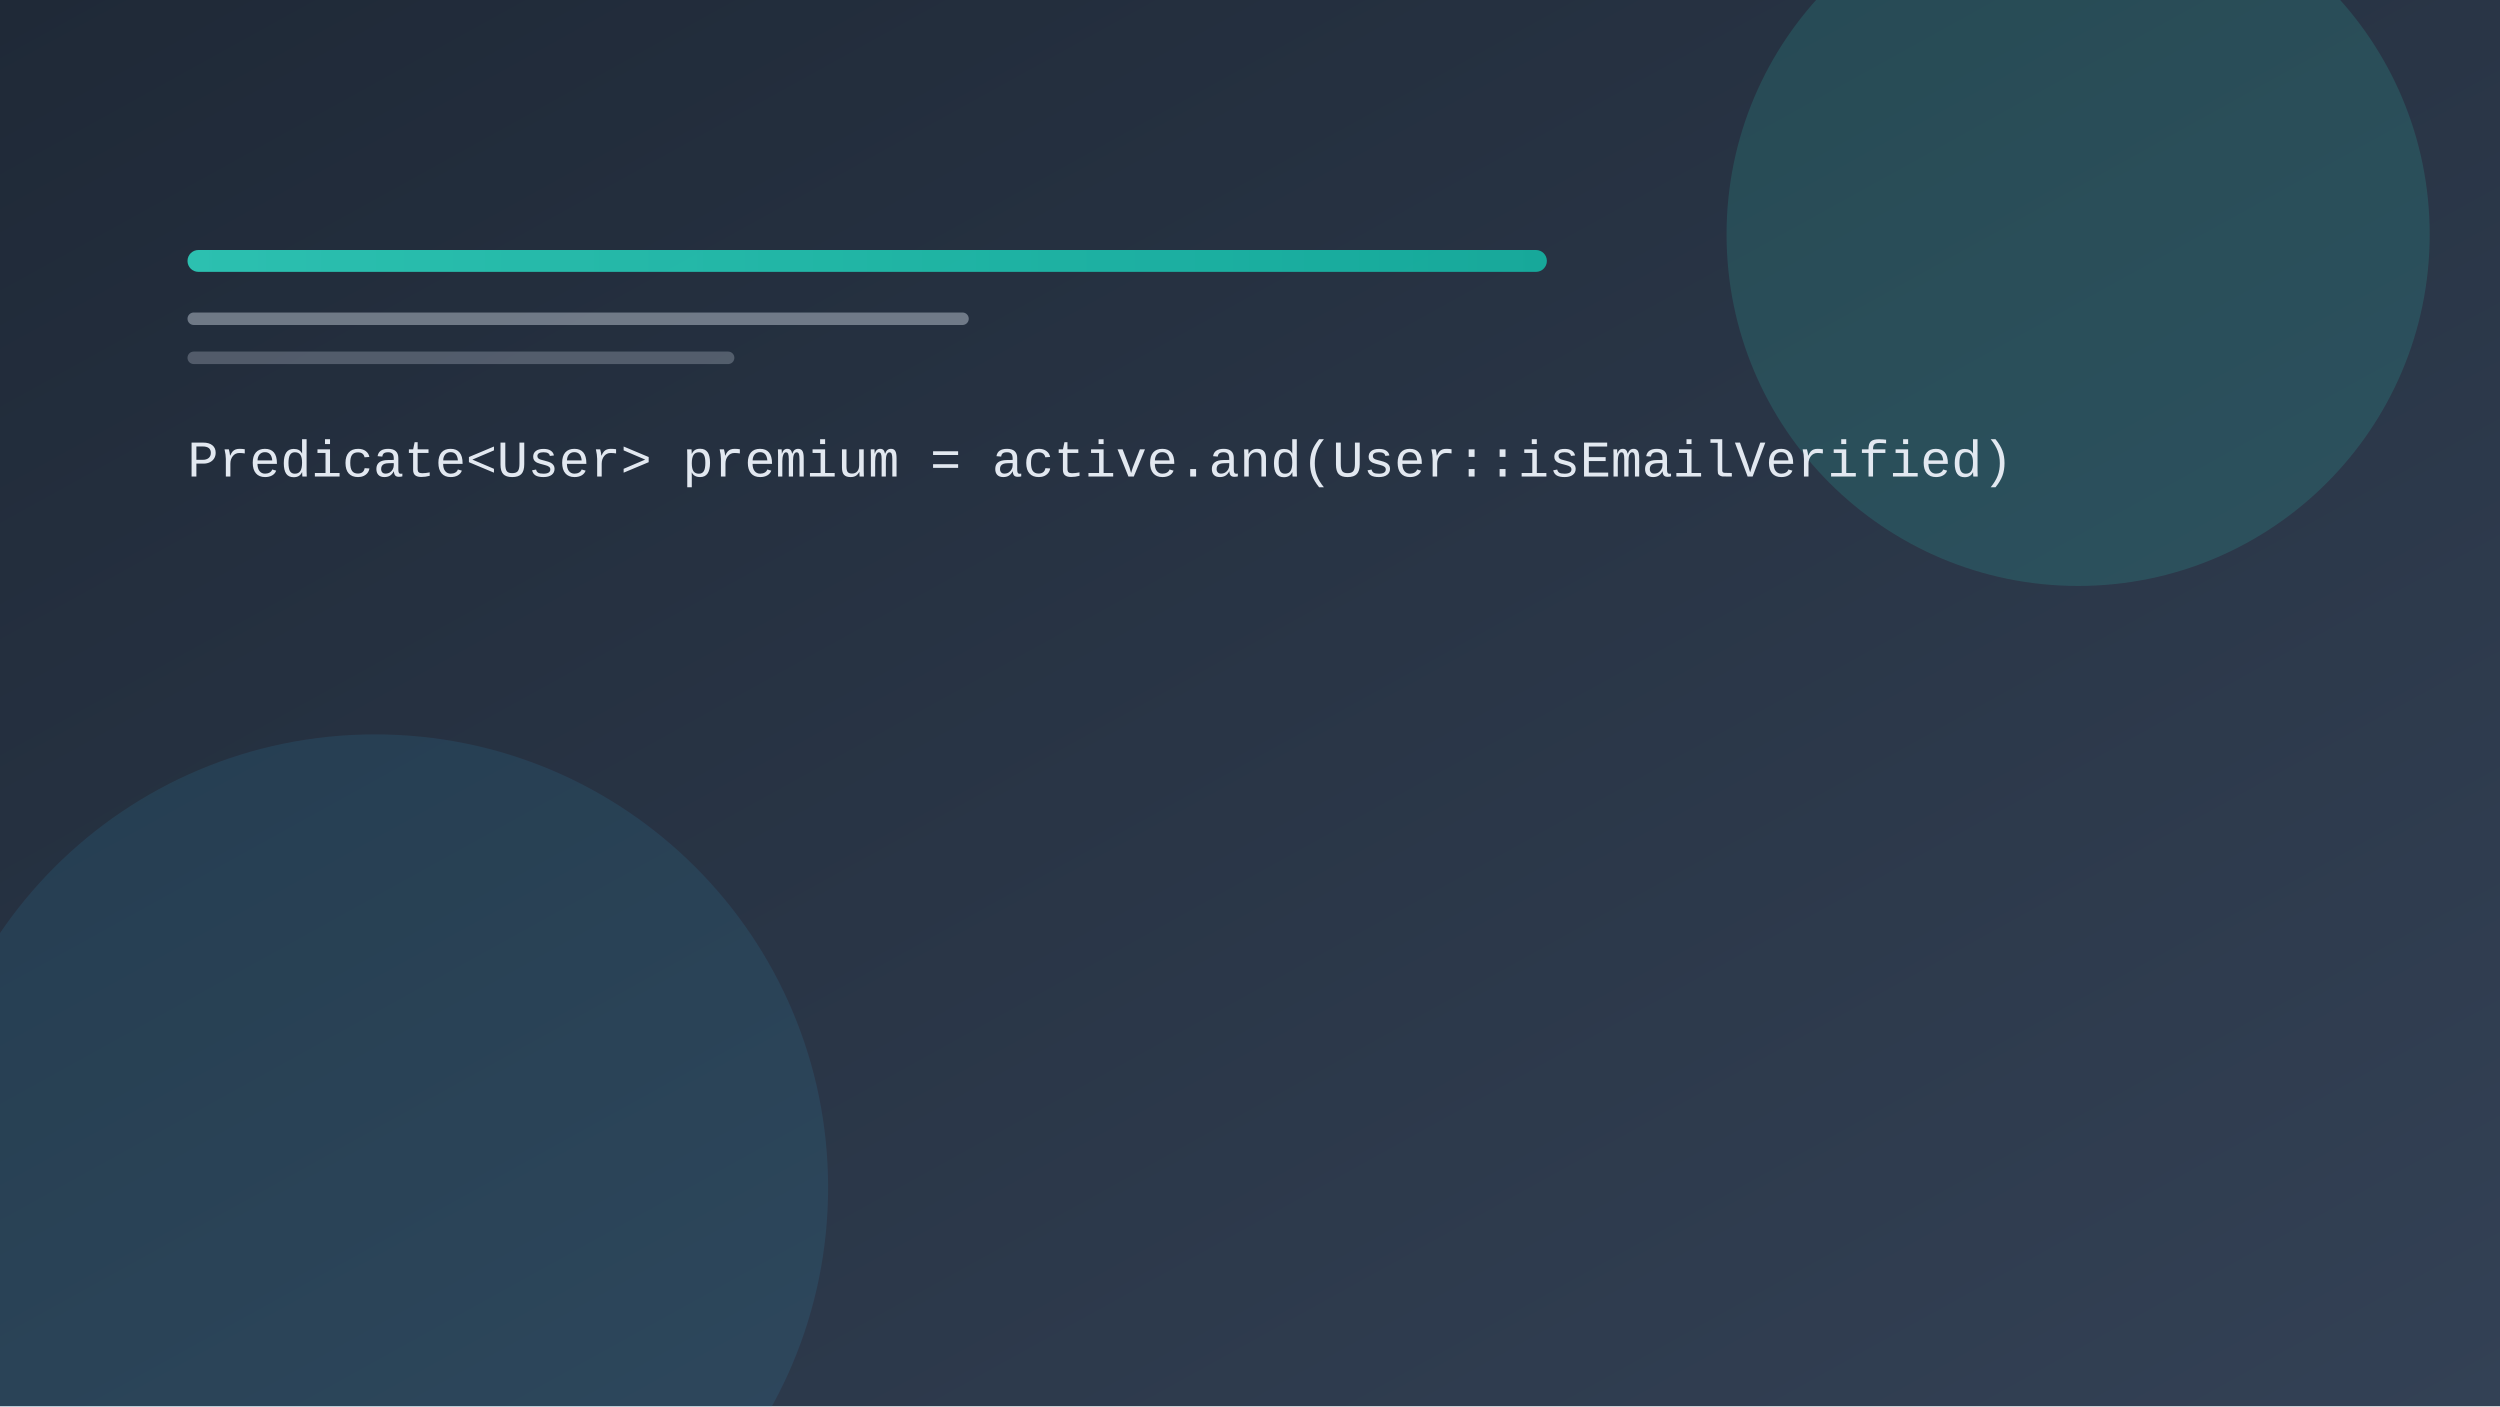
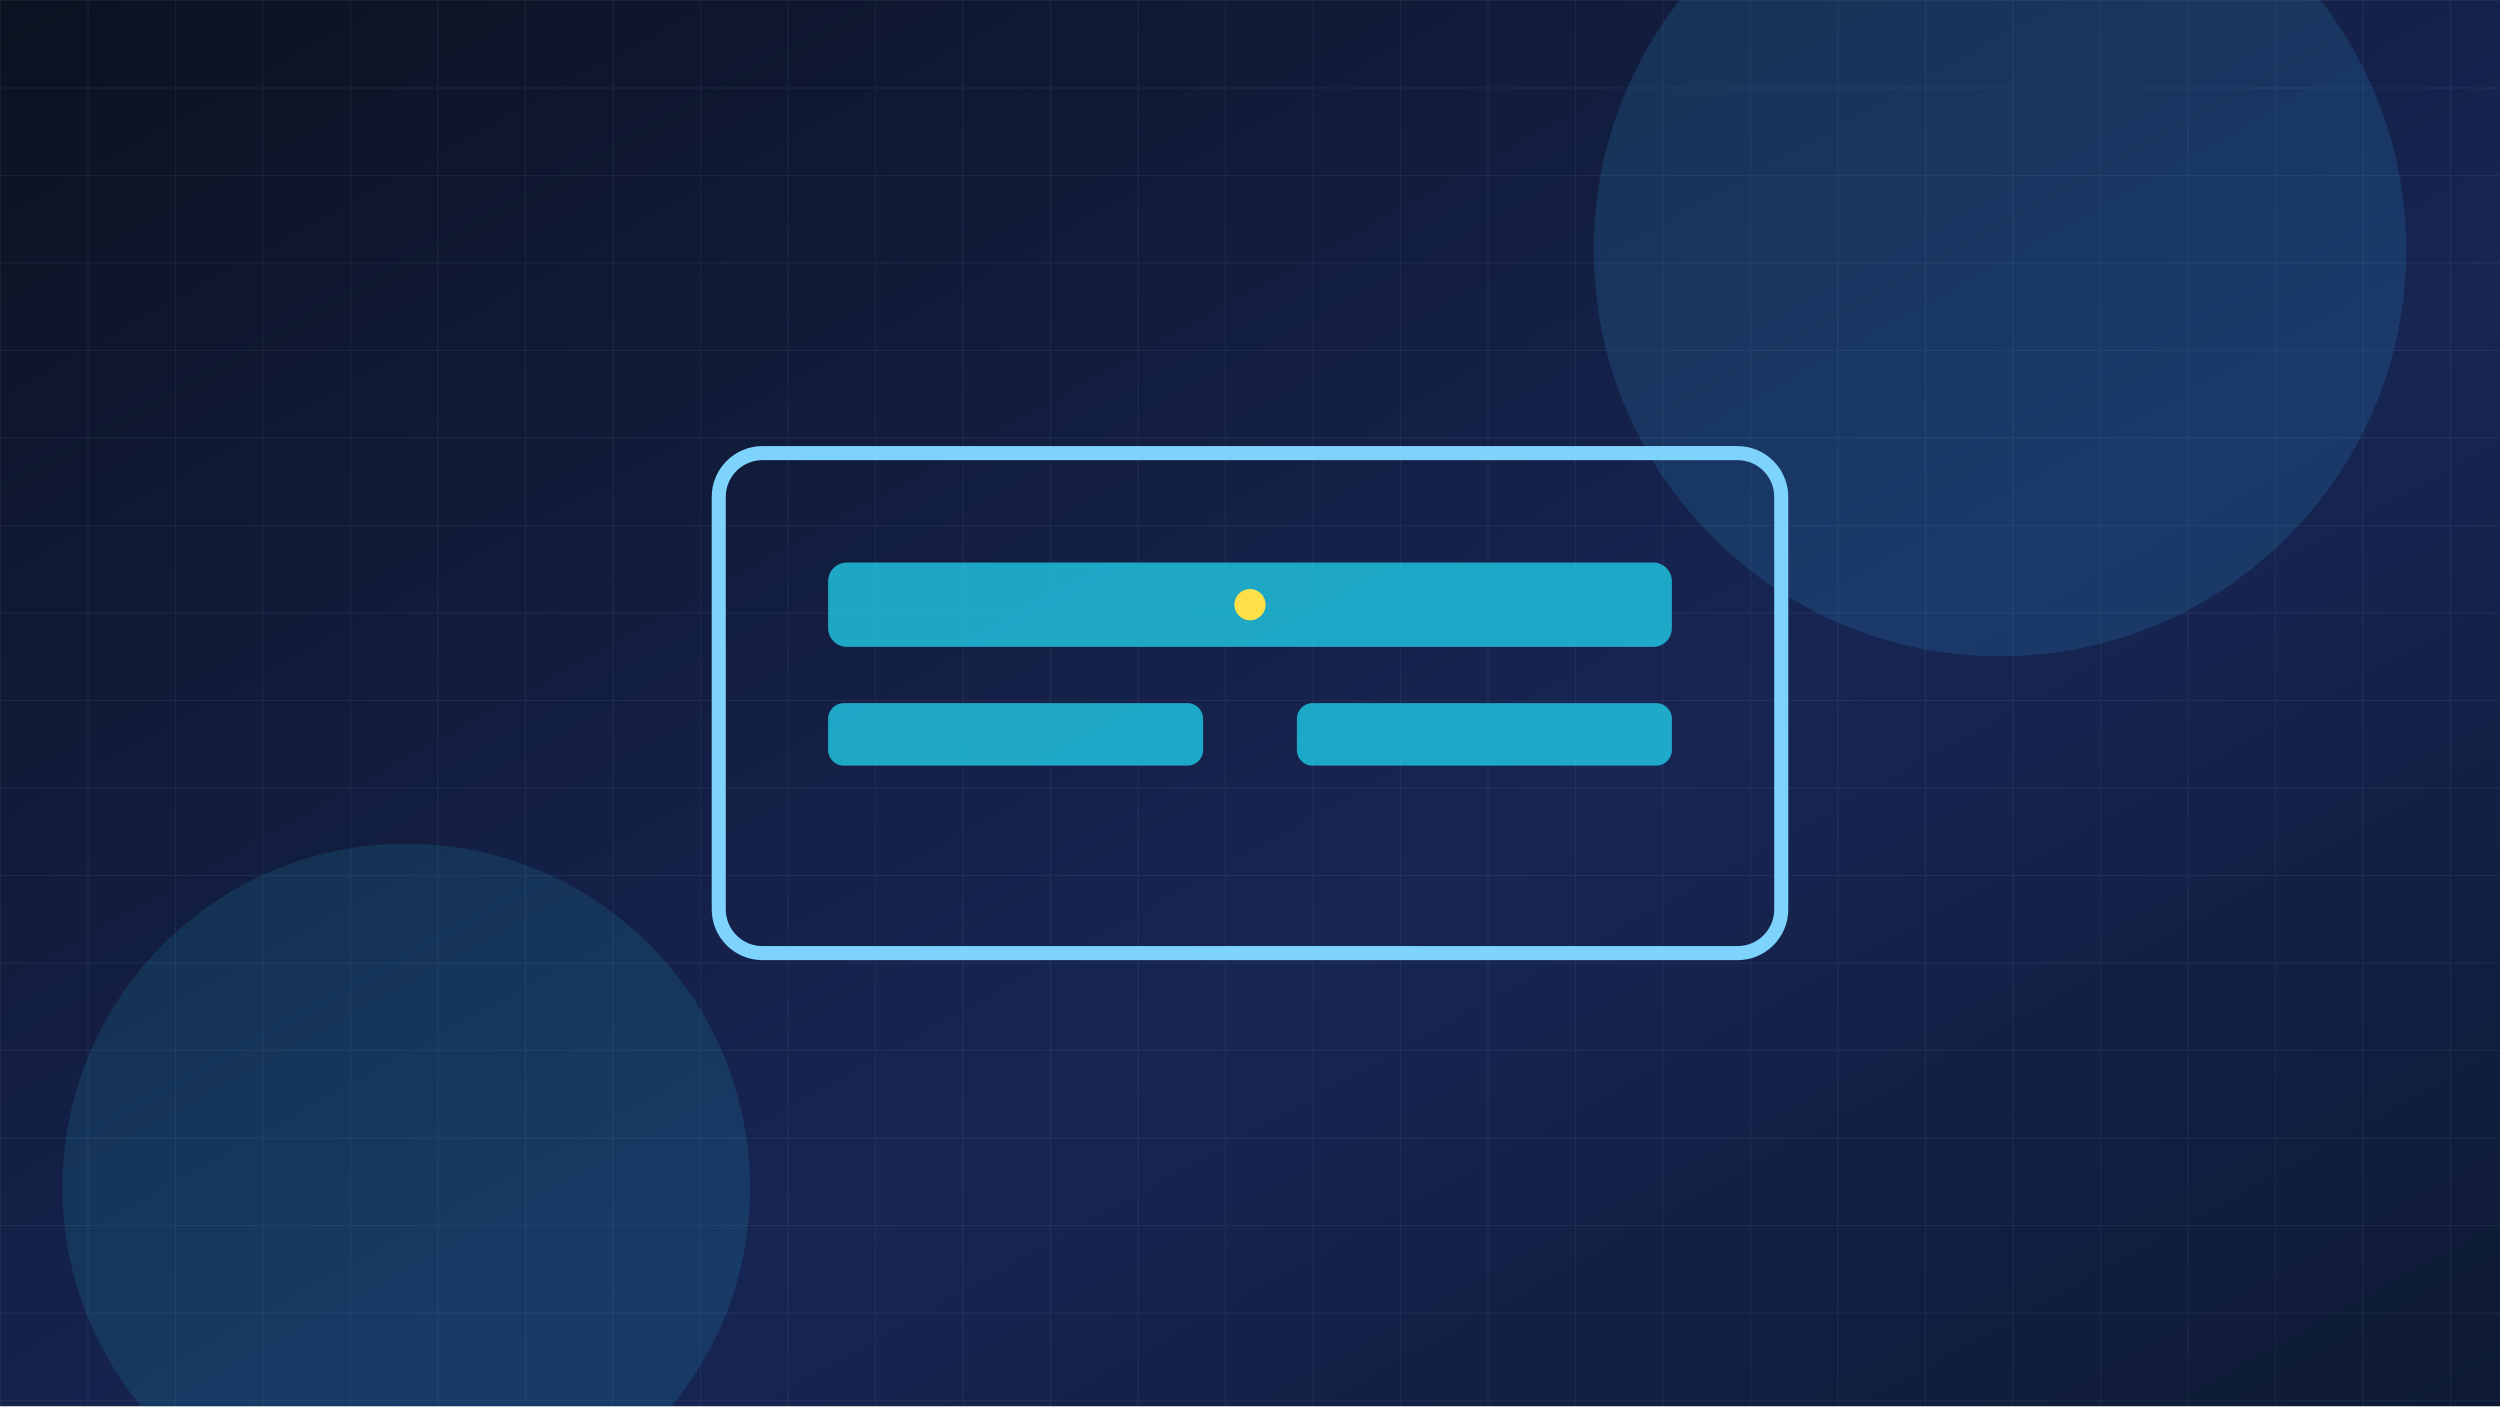
- <svg xmlns="http://www.w3.org/2000/svg" width="1600" height="900" viewBox="0 0 1600 900" role="img" aria-labelledby="title desc">
+ <svg xmlns="http://www.w3.org/2000/svg" viewBox="0 0 1600 900" role="img" aria-label="Functional interfaces banner">
  <defs>
    <linearGradient id="bg" x1="0" y1="0" x2="1" y2="1">
-       <stop offset="0%" stop-color="#1f2937" />
-       <stop offset="100%" stop-color="#334155" />
+       <stop offset="0%" stop-color="#0b1220" />
+       <stop offset="60%" stop-color="#172554" />
+       <stop offset="100%" stop-color="#0e1a33" />
    </linearGradient>
-     <linearGradient id="accent" x1="0" y1="0" x2="1" y2="0">
-       <stop offset="0%" stop-color="#2dd4bf" />
-       <stop offset="100%" stop-color="#14b8a6" />
-     </linearGradient>
+     <pattern id="grid" width="56" height="56" patternUnits="userSpaceOnUse">
+       <path d="M56 0H0V56" fill="none" stroke="#dbeafe" stroke-opacity="0.08" stroke-width="1" />
+     </pattern>
  </defs>
  <rect width="1600" height="900" fill="url(#bg)" />
-   <circle cx="1330" cy="150" r="225" fill="#2dd4bf" opacity="0.16" />
-   <circle cx="240" cy="760" r="290" fill="#38bdf8" opacity="0.10" />
-   <rect x="120" y="160" width="870" height="14" rx="7" fill="url(#accent)" opacity="0.88" />
-   <rect x="120" y="200" width="500" height="8" rx="4" fill="#cbd5e1" opacity="0.45" />
-   <rect x="120" y="225" width="350" height="8" rx="4" fill="#cbd5e1" opacity="0.28" />
-   <text x="120" y="305" fill="#e2e8f0" font-family="Courier New, monospace" font-size="33">Predicate&lt;User&gt; premium = active.and(User::isEmailVerified)</text>
+   <rect width="1600" height="900" fill="url(#grid)" />
+   <circle cx="1280" cy="160" r="260" fill="#38bdf8" fill-opacity="0.14" />
+   <circle cx="260" cy="760" r="220" fill="#22d3ee" fill-opacity="0.12" />
+   <rect x="460" y="290" width="680" height="320" rx="28" fill="none" stroke="#7dd3fc" stroke-width="9" />
+   <g fill="#22d3ee" fill-opacity="0.76">
+     <rect x="530" y="360" width="540" height="54" rx="12" />
+     <rect x="530" y="450" width="240" height="40" rx="10" />
+     <rect x="830" y="450" width="240" height="40" rx="10" />
+   </g>
+   <circle cx="800" cy="387" r="10" fill="#fde047" />
</svg>
